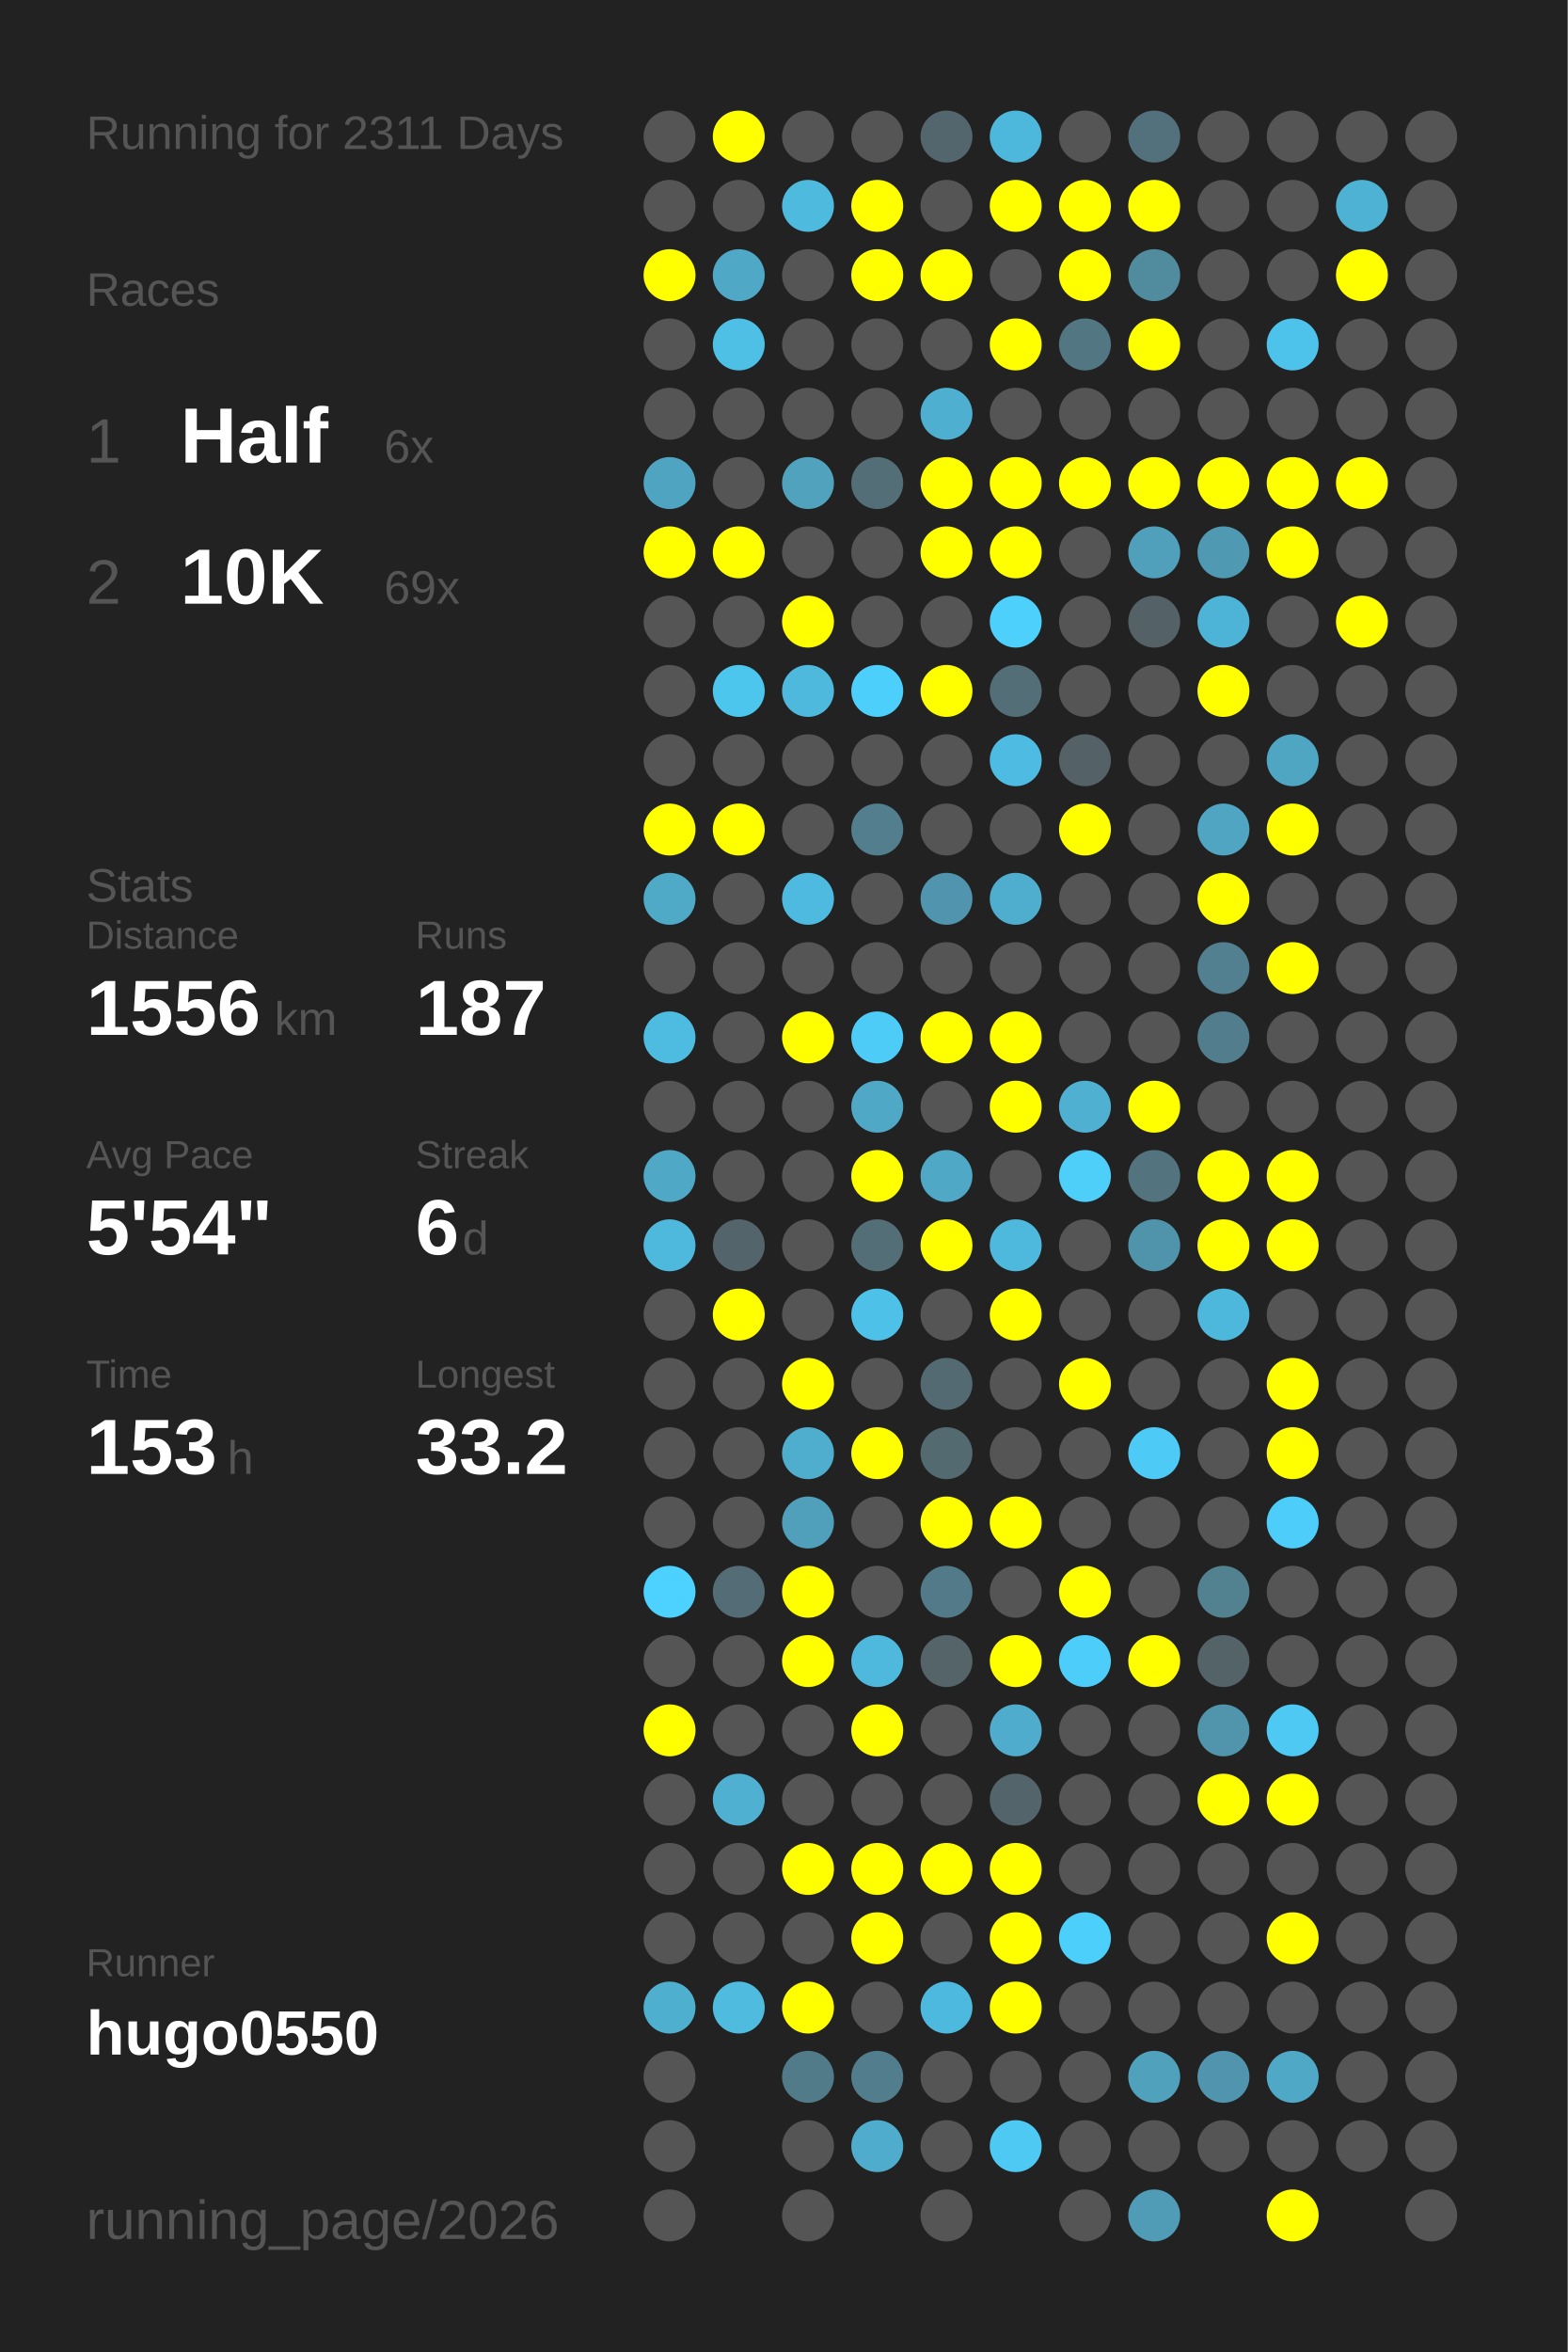
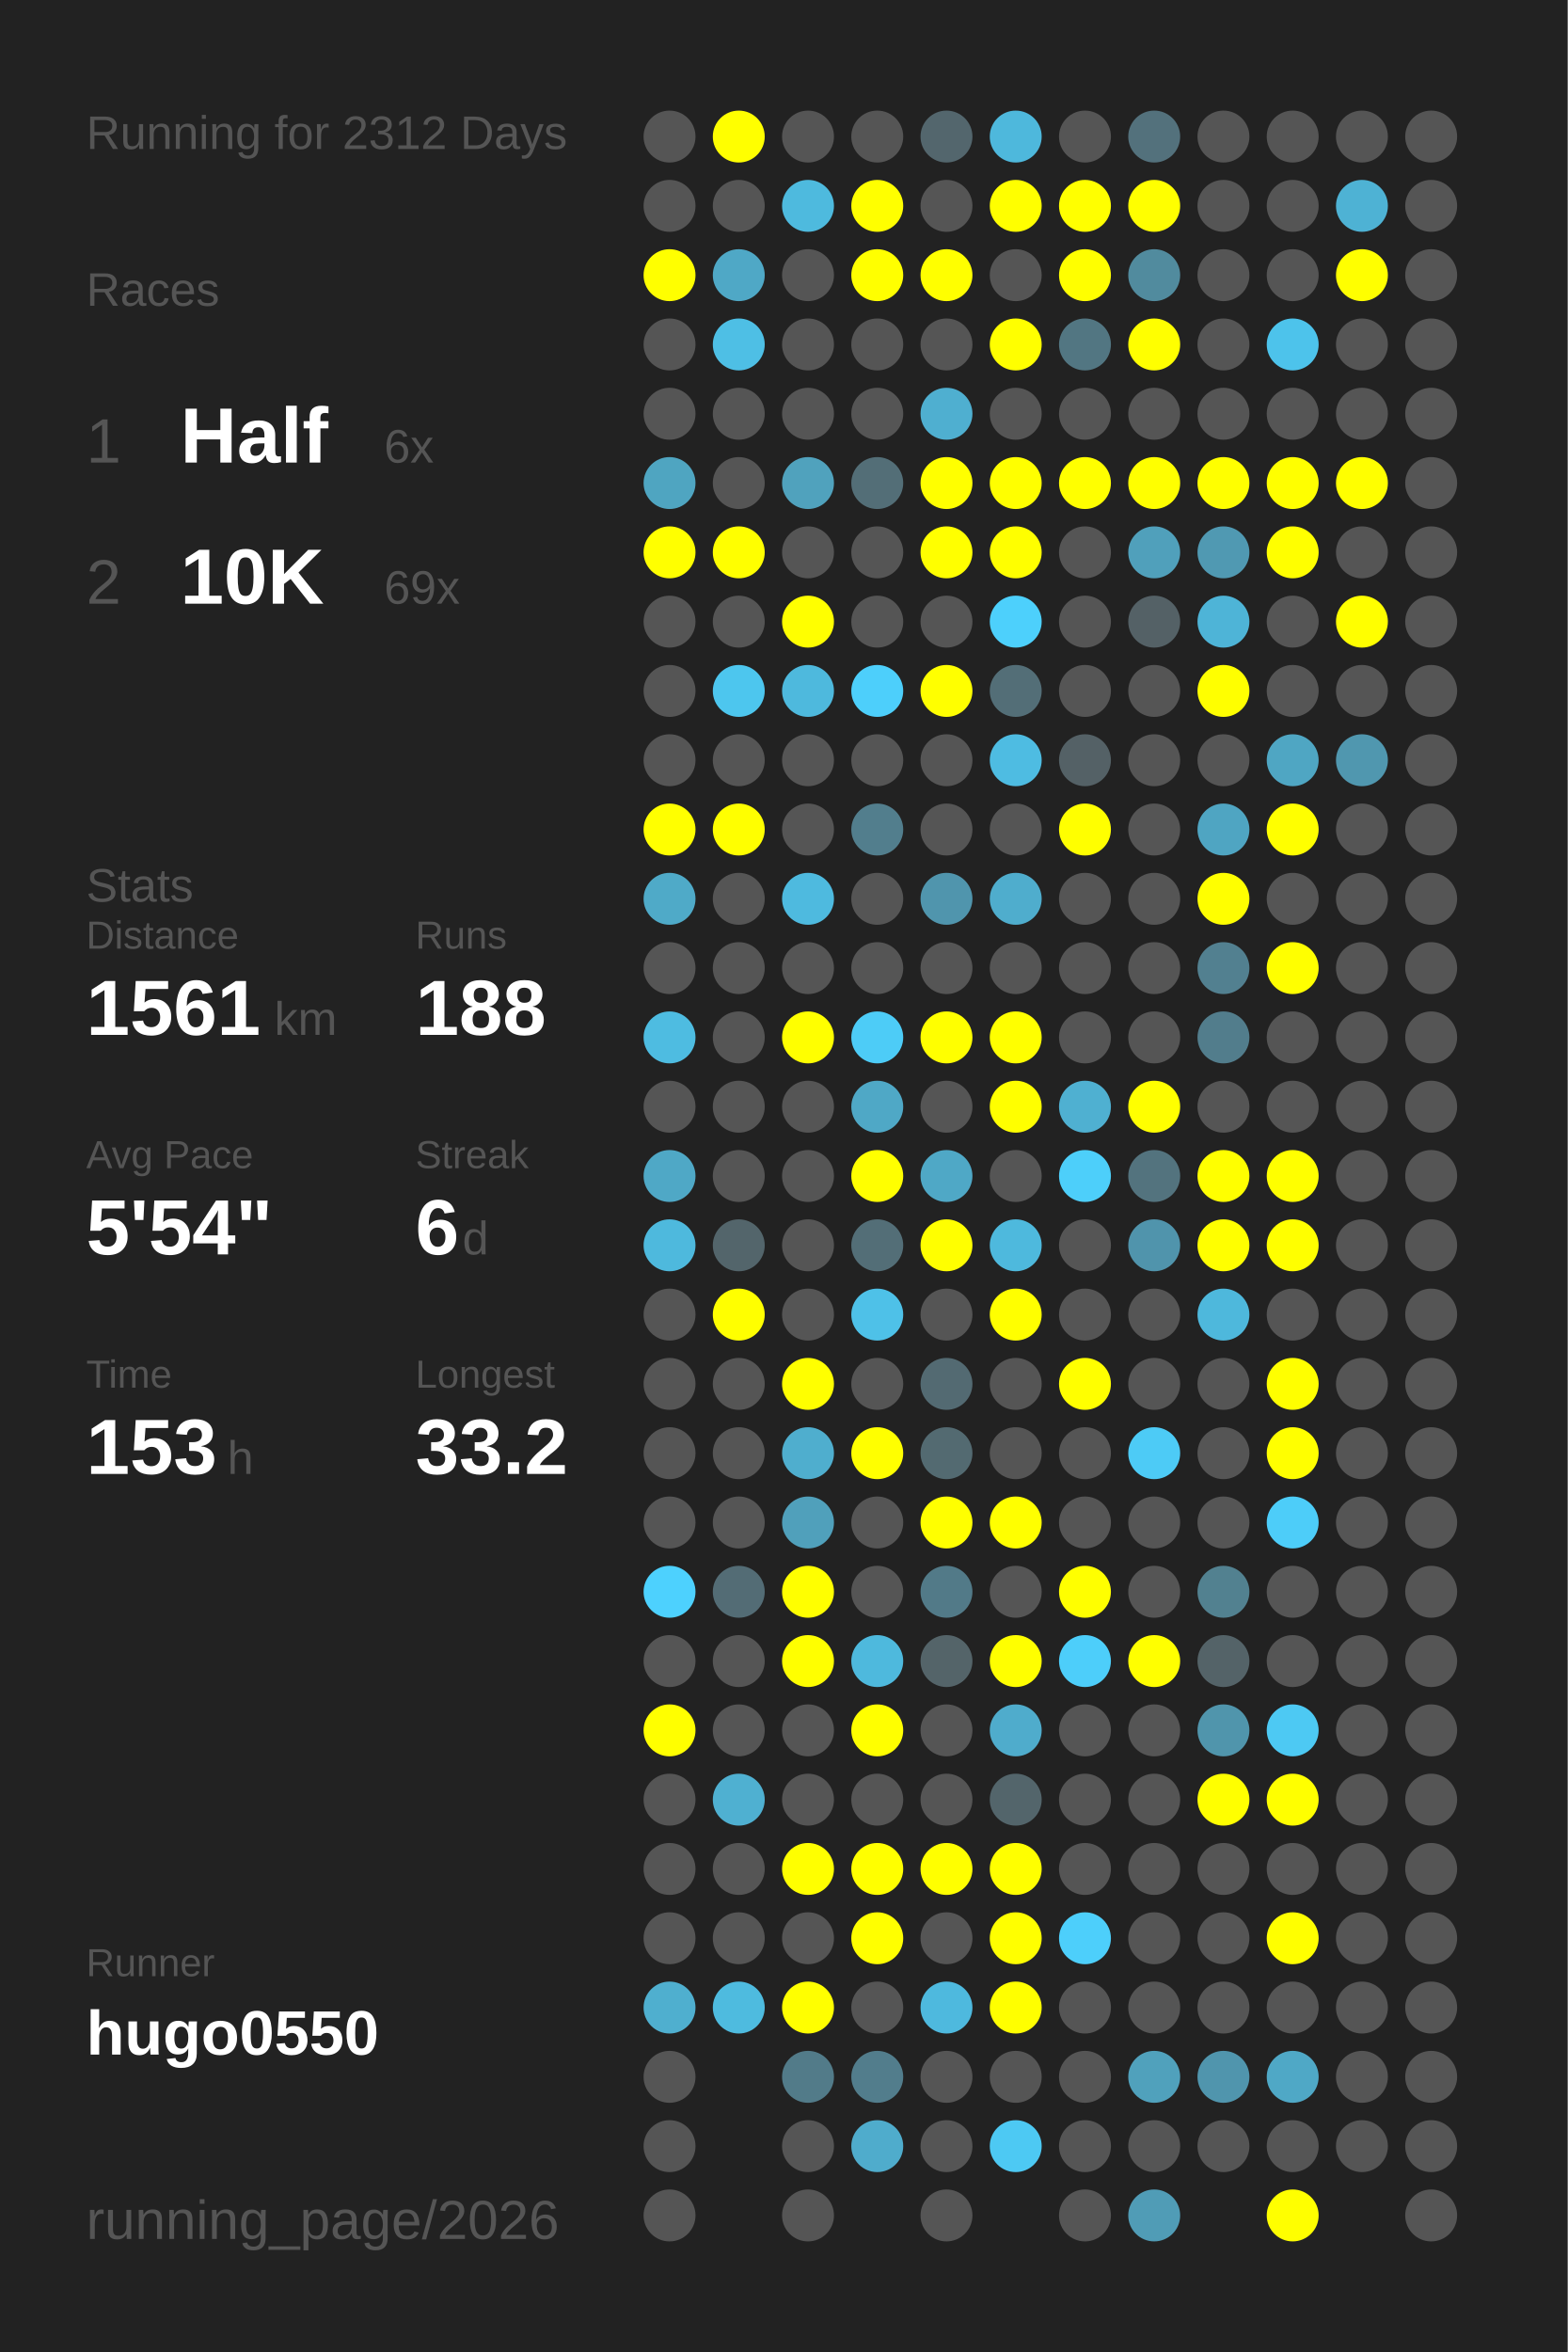
<svg xmlns="http://www.w3.org/2000/svg" baseProfile="full" height="300mm" version="1.1" viewBox="0,0,200,300" width="200mm">
  <defs />
  <rect fill="#222222" height="300" width="200" x="0" y="0" />
-   <text fill="#555555" style="font-size:6px; font-family:Arial;" x="11" y="19">Running for 2311 Days</text>
+   <text fill="#555555" style="font-size:6px; font-family:Arial;" x="11" y="19">Running for 2312 Days</text>
  <text fill="#555555" style="font-size:6px; font-family:Arial;" x="11" y="39">Races</text>
  <text fill="#555555" style="font-size:8px; font-family:Arial;" x="11" y="59">1</text>
  <text fill="#FFFFFF" style="font-size:10px; font-family:Arial; font-weight:bold;" x="23" y="59">Half</text>
  <text fill="#555555" style="font-size:6px; font-family:Arial;" x="49" y="59">6x</text>
  <text fill="#555555" style="font-size:8px; font-family:Arial;" x="11" y="77">2</text>
  <text fill="#FFFFFF" style="font-size:10px; font-family:Arial; font-weight:bold;" x="23" y="77">10K</text>
  <text fill="#555555" style="font-size:6px; font-family:Arial;" x="49" y="77">69x</text>
  <text fill="#555555" style="font-size:6px; font-family:Arial;" x="11" y="115">Stats</text>
  <text fill="#555555" style="font-size:5px; font-family:Arial;" x="11" y="121">Distance</text>
-   <text fill="#FFFFFF" style="font-size:10px; font-family:Arial; font-weight:bold;" x="11" y="132">1556</text>
+   <text fill="#FFFFFF" style="font-size:10px; font-family:Arial; font-weight:bold;" x="11" y="132">1561</text>
  <text fill="#555555" style="font-size:6px; font-family:Arial;" x="35" y="132">km</text>
  <text fill="#555555" style="font-size:5px; font-family:Arial;" x="53" y="121">Runs</text>
-   <text fill="#FFFFFF" style="font-size:10px; font-family:Arial; font-weight:bold;" x="53" y="132">187</text>
+   <text fill="#FFFFFF" style="font-size:10px; font-family:Arial; font-weight:bold;" x="53" y="132">188</text>
  <text fill="#555555" style="font-size:5px; font-family:Arial;" x="11" y="149">Avg Pace</text>
  <text fill="#FFFFFF" style="font-size:10px; font-family:Arial; font-weight:bold;" x="11" y="160">5'54"</text>
  <text fill="#555555" style="font-size:5px; font-family:Arial;" x="53" y="149">Streak</text>
  <text fill="#FFFFFF" style="font-size:10px; font-family:Arial; font-weight:bold;" x="53" y="160">6</text>
  <text fill="#555555" style="font-size:6px; font-family:Arial;" x="59" y="160">d</text>
  <text fill="#555555" style="font-size:5px; font-family:Arial;" x="11" y="177">Time</text>
  <text fill="#FFFFFF" style="font-size:10px; font-family:Arial; font-weight:bold;" x="11" y="188">153</text>
  <text fill="#555555" style="font-size:6px; font-family:Arial;" x="29" y="188">h</text>
  <text fill="#555555" style="font-size:5px; font-family:Arial;" x="53" y="177">Longest</text>
  <text fill="#FFFFFF" style="font-size:10px; font-family:Arial; font-weight:bold;" x="53" y="188">33.2</text>
  <text fill="#555555" style="font-size:5px; font-family:Arial;" x="11" y="252.065">Runner</text>
  <text fill="#FFFFFF" style="font-size:8px; font-family:Arial; font-weight:bold;" x="11" y="262.065">hugo0550</text>
  <text fill="#555555" style="font-size:7px; font-family:Arial;" x="11" y="285.581">running_page/2026</text>
  <circle cx="85.417" cy="17.419" fill="#555555" r="3.312" />
  <circle cx="85.417" cy="26.258" fill="#555555" r="3.312" />
  <circle cx="85.417" cy="35.097" fill="#FFFF00" r="3.312" />
  <circle cx="85.417" cy="43.935" fill="#555555" r="3.312" />
  <circle cx="85.417" cy="52.774" fill="#555555" r="3.312" />
  <circle cx="85.417" cy="61.613" fill="#4fa5c1" r="3.312" />
  <circle cx="85.417" cy="70.452" fill="#FFFF00" r="3.312" />
  <circle cx="85.417" cy="79.29" fill="#555555" r="3.312" />
  <circle cx="85.417" cy="88.129" fill="#555555" r="3.312" />
  <circle cx="85.417" cy="96.968" fill="#555555" r="3.312" />
  <circle cx="85.417" cy="105.806" fill="#FFFF00" r="3.312" />
  <circle cx="85.417" cy="114.645" fill="#4faac8" r="3.312" />
  <circle cx="85.417" cy="123.484" fill="#555555" r="3.312" />
  <circle cx="85.417" cy="132.323" fill="#4ebce1" r="3.312" />
  <circle cx="85.417" cy="141.161" fill="#555555" r="3.312" />
  <circle cx="85.417" cy="150" fill="#4fa8c6" r="3.312" />
  <circle cx="85.417" cy="158.839" fill="#4eb9dd" r="3.312" />
  <circle cx="85.417" cy="167.677" fill="#555555" r="3.312" />
  <circle cx="85.417" cy="176.516" fill="#555555" r="3.312" />
  <circle cx="85.417" cy="185.355" fill="#555555" r="3.312" />
  <circle cx="85.417" cy="194.194" fill="#555555" r="3.312" />
  <circle cx="85.417" cy="203.032" fill="#4dd1fe" r="3.312" />
  <circle cx="85.417" cy="211.871" fill="#555555" r="3.312" />
  <circle cx="85.417" cy="220.71" fill="#FFFF00" r="3.312" />
  <circle cx="85.417" cy="229.548" fill="#555555" r="3.312" />
  <circle cx="85.417" cy="238.387" fill="#555555" r="3.312" />
  <circle cx="85.417" cy="247.226" fill="#555555" r="3.312" />
  <circle cx="85.417" cy="256.065" fill="#4fafcf" r="3.312" />
  <circle cx="85.417" cy="264.903" fill="#555555" r="3.312" />
  <circle cx="85.417" cy="273.742" fill="#555555" r="3.312" />
  <circle cx="85.417" cy="282.581" fill="#555555" r="3.312" />
  <circle cx="94.25" cy="17.419" fill="#FFFF00" r="3.312" />
  <circle cx="94.25" cy="26.258" fill="#555555" r="3.312" />
  <circle cx="94.25" cy="35.097" fill="#4fa8c6" r="3.312" />
  <circle cx="94.25" cy="43.935" fill="#4ebfe5" r="3.312" />
  <circle cx="94.25" cy="52.774" fill="#555555" r="3.312" />
  <circle cx="94.25" cy="61.613" fill="#555555" r="3.312" />
  <circle cx="94.25" cy="70.452" fill="#FFFF00" r="3.312" />
  <circle cx="94.25" cy="79.29" fill="#555555" r="3.312" />
  <circle cx="94.25" cy="88.129" fill="#4dc6ee" r="3.312" />
  <circle cx="94.25" cy="96.968" fill="#555555" r="3.312" />
  <circle cx="94.25" cy="105.806" fill="#FFFF00" r="3.312" />
  <circle cx="94.25" cy="114.645" fill="#555555" r="3.312" />
  <circle cx="94.25" cy="123.484" fill="#555555" r="3.312" />
  <circle cx="94.25" cy="132.323" fill="#555555" r="3.312" />
  <circle cx="94.25" cy="141.161" fill="#555555" r="3.312" />
  <circle cx="94.25" cy="150" fill="#555555" r="3.312" />
  <circle cx="94.25" cy="158.839" fill="#53656b" r="3.312" />
  <circle cx="94.25" cy="167.677" fill="#FFFF00" r="3.312" />
  <circle cx="94.25" cy="176.516" fill="#555555" r="3.312" />
  <circle cx="94.25" cy="185.355" fill="#555555" r="3.312" />
  <circle cx="94.25" cy="194.194" fill="#555555" r="3.312" />
  <circle cx="94.25" cy="203.032" fill="#536c75" r="3.312" />
  <circle cx="94.25" cy="211.871" fill="#555555" r="3.312" />
  <circle cx="94.25" cy="220.71" fill="#555555" r="3.312" />
  <circle cx="94.25" cy="229.548" fill="#4fb0d1" r="3.312" />
  <circle cx="94.25" cy="238.387" fill="#555555" r="3.312" />
  <circle cx="94.25" cy="247.226" fill="#555555" r="3.312" />
  <circle cx="94.25" cy="256.065" fill="#4ebbdf" r="3.312" />
  <circle cx="103.083" cy="17.419" fill="#555555" r="3.312" />
  <circle cx="103.083" cy="26.258" fill="#4ebade" r="3.312" />
  <circle cx="103.083" cy="35.097" fill="#555555" r="3.312" />
  <circle cx="103.083" cy="43.935" fill="#555555" r="3.312" />
  <circle cx="103.083" cy="52.774" fill="#555555" r="3.312" />
  <circle cx="103.083" cy="61.613" fill="#50a2bd" r="3.312" />
  <circle cx="103.083" cy="70.452" fill="#555555" r="3.312" />
  <circle cx="103.083" cy="79.29" fill="#FFFF00" r="3.312" />
  <circle cx="103.083" cy="88.129" fill="#4eb9dd" r="3.312" />
  <circle cx="103.083" cy="96.968" fill="#555555" r="3.312" />
  <circle cx="103.083" cy="105.806" fill="#555555" r="3.312" />
  <circle cx="103.083" cy="114.645" fill="#4ebadf" r="3.312" />
  <circle cx="103.083" cy="123.484" fill="#555555" r="3.312" />
  <circle cx="103.083" cy="132.323" fill="#FFFF00" r="3.312" />
  <circle cx="103.083" cy="141.161" fill="#555555" r="3.312" />
  <circle cx="103.083" cy="150" fill="#555555" r="3.312" />
  <circle cx="103.083" cy="158.839" fill="#555555" r="3.312" />
  <circle cx="103.083" cy="167.677" fill="#555555" r="3.312" />
  <circle cx="103.083" cy="176.516" fill="#FFFF00" r="3.312" />
  <circle cx="103.083" cy="185.355" fill="#4faece" r="3.312" />
  <circle cx="103.083" cy="194.194" fill="#50a0bb" r="3.312" />
  <circle cx="103.083" cy="203.032" fill="#FFFF00" r="3.312" />
  <circle cx="103.083" cy="211.871" fill="#FFFF00" r="3.312" />
  <circle cx="103.083" cy="220.71" fill="#555555" r="3.312" />
  <circle cx="103.083" cy="229.548" fill="#555555" r="3.312" />
  <circle cx="103.083" cy="238.387" fill="#FFFF00" r="3.312" />
  <circle cx="103.083" cy="247.226" fill="#555555" r="3.312" />
  <circle cx="103.083" cy="256.065" fill="#FFFF00" r="3.312" />
  <circle cx="103.083" cy="264.903" fill="#527b89" r="3.312" />
  <circle cx="103.083" cy="273.742" fill="#555555" r="3.312" />
  <circle cx="103.083" cy="282.581" fill="#555555" r="3.312" />
  <circle cx="111.917" cy="17.419" fill="#555555" r="3.312" />
  <circle cx="111.917" cy="26.258" fill="#FFFF00" r="3.312" />
  <circle cx="111.917" cy="35.097" fill="#FFFF00" r="3.312" />
  <circle cx="111.917" cy="43.935" fill="#555555" r="3.312" />
  <circle cx="111.917" cy="52.774" fill="#555555" r="3.312" />
  <circle cx="111.917" cy="61.613" fill="#536e77" r="3.312" />
  <circle cx="111.917" cy="70.452" fill="#555555" r="3.312" />
  <circle cx="111.917" cy="79.29" fill="#555555" r="3.312" />
  <circle cx="111.917" cy="88.129" fill="#4dcffb" r="3.312" />
  <circle cx="111.917" cy="96.968" fill="#555555" r="3.312" />
  <circle cx="111.917" cy="105.806" fill="#527e8d" r="3.312" />
  <circle cx="111.917" cy="114.645" fill="#555555" r="3.312" />
  <circle cx="111.917" cy="123.484" fill="#555555" r="3.312" />
  <circle cx="111.917" cy="132.323" fill="#4dccf7" r="3.312" />
  <circle cx="111.917" cy="141.161" fill="#4fa8c6" r="3.312" />
  <circle cx="111.917" cy="150" fill="#FFFF00" r="3.312" />
  <circle cx="111.917" cy="158.839" fill="#536e77" r="3.312" />
  <circle cx="111.917" cy="167.677" fill="#4ec1e8" r="3.312" />
  <circle cx="111.917" cy="176.516" fill="#555555" r="3.312" />
  <circle cx="111.917" cy="185.355" fill="#FFFF00" r="3.312" />
  <circle cx="111.917" cy="194.194" fill="#555555" r="3.312" />
  <circle cx="111.917" cy="203.032" fill="#555555" r="3.312" />
  <circle cx="111.917" cy="211.871" fill="#4eb9dd" r="3.312" />
  <circle cx="111.917" cy="220.71" fill="#FFFF00" r="3.312" />
  <circle cx="111.917" cy="229.548" fill="#555555" r="3.312" />
  <circle cx="111.917" cy="238.387" fill="#FFFF00" r="3.312" />
  <circle cx="111.917" cy="247.226" fill="#FFFF00" r="3.312" />
  <circle cx="111.917" cy="256.065" fill="#555555" r="3.312" />
  <circle cx="111.917" cy="264.903" fill="#527d8c" r="3.312" />
  <circle cx="111.917" cy="273.742" fill="#4faccc" r="3.312" />
  <circle cx="120.75" cy="17.419" fill="#53666d" r="3.312" />
  <circle cx="120.75" cy="26.258" fill="#555555" r="3.312" />
  <circle cx="120.75" cy="35.097" fill="#FFFF00" r="3.312" />
  <circle cx="120.75" cy="43.935" fill="#555555" r="3.312" />
  <circle cx="120.75" cy="52.774" fill="#4fafd0" r="3.312" />
  <circle cx="120.75" cy="61.613" fill="#FFFF00" r="3.312" />
  <circle cx="120.75" cy="70.452" fill="#FFFF00" r="3.312" />
  <circle cx="120.75" cy="79.29" fill="#555555" r="3.312" />
  <circle cx="120.75" cy="88.129" fill="#FFFF00" r="3.312" />
  <circle cx="120.75" cy="96.968" fill="#555555" r="3.312" />
  <circle cx="120.75" cy="105.806" fill="#555555" r="3.312" />
  <circle cx="120.75" cy="114.645" fill="#5095ad" r="3.312" />
  <circle cx="120.75" cy="123.484" fill="#555555" r="3.312" />
  <circle cx="120.75" cy="132.323" fill="#FFFF00" r="3.312" />
  <circle cx="120.75" cy="141.161" fill="#555555" r="3.312" />
  <circle cx="120.75" cy="150" fill="#4fa8c6" r="3.312" />
  <circle cx="120.75" cy="158.839" fill="#FFFF00" r="3.312" />
  <circle cx="120.75" cy="167.677" fill="#555555" r="3.312" />
  <circle cx="120.75" cy="176.516" fill="#536a72" r="3.312" />
  <circle cx="120.75" cy="185.355" fill="#536a71" r="3.312" />
  <circle cx="120.75" cy="194.194" fill="#FFFF00" r="3.312" />
  <circle cx="120.75" cy="203.032" fill="#527a88" r="3.312" />
  <circle cx="120.75" cy="211.871" fill="#546469" r="3.312" />
  <circle cx="120.75" cy="220.71" fill="#555555" r="3.312" />
  <circle cx="120.75" cy="229.548" fill="#555555" r="3.312" />
  <circle cx="120.75" cy="238.387" fill="#FFFF00" r="3.312" />
  <circle cx="120.75" cy="247.226" fill="#555555" r="3.312" />
  <circle cx="120.75" cy="256.065" fill="#4eb9de" r="3.312" />
  <circle cx="120.75" cy="264.903" fill="#555555" r="3.312" />
  <circle cx="120.75" cy="273.742" fill="#555555" r="3.312" />
  <circle cx="120.75" cy="282.581" fill="#555555" r="3.312" />
  <circle cx="129.583" cy="17.419" fill="#4eb8dc" r="3.312" />
  <circle cx="129.583" cy="26.258" fill="#FFFF00" r="3.312" />
  <circle cx="129.583" cy="35.097" fill="#555555" r="3.312" />
  <circle cx="129.583" cy="43.935" fill="#FFFF00" r="3.312" />
  <circle cx="129.583" cy="52.774" fill="#555555" r="3.312" />
  <circle cx="129.583" cy="61.613" fill="#FFFF00" r="3.312" />
  <circle cx="129.583" cy="70.452" fill="#FFFF00" r="3.312" />
  <circle cx="129.583" cy="79.29" fill="#4dd0fc" r="3.312" />
  <circle cx="129.583" cy="88.129" fill="#536e77" r="3.312" />
  <circle cx="129.583" cy="96.968" fill="#4ebce2" r="3.312" />
  <circle cx="129.583" cy="105.806" fill="#555555" r="3.312" />
  <circle cx="129.583" cy="114.645" fill="#4fadcd" r="3.312" />
  <circle cx="129.583" cy="123.484" fill="#555555" r="3.312" />
  <circle cx="129.583" cy="132.323" fill="#FFFF00" r="3.312" />
  <circle cx="129.583" cy="141.161" fill="#FFFF00" r="3.312" />
  <circle cx="129.583" cy="150" fill="#555555" r="3.312" />
  <circle cx="129.583" cy="158.839" fill="#4eb9dd" r="3.312" />
  <circle cx="129.583" cy="167.677" fill="#FFFF00" r="3.312" />
  <circle cx="129.583" cy="176.516" fill="#555555" r="3.312" />
  <circle cx="129.583" cy="185.355" fill="#555555" r="3.312" />
  <circle cx="129.583" cy="194.194" fill="#FFFF00" r="3.312" />
  <circle cx="129.583" cy="203.032" fill="#555555" r="3.312" />
  <circle cx="129.583" cy="211.871" fill="#FFFF00" r="3.312" />
  <circle cx="129.583" cy="220.71" fill="#4faccc" r="3.312" />
  <circle cx="129.583" cy="229.548" fill="#53656b" r="3.312" />
  <circle cx="129.583" cy="238.387" fill="#FFFF00" r="3.312" />
  <circle cx="129.583" cy="247.226" fill="#FFFF00" r="3.312" />
  <circle cx="129.583" cy="256.065" fill="#FFFF00" r="3.312" />
  <circle cx="129.583" cy="264.903" fill="#555555" r="3.312" />
  <circle cx="129.583" cy="273.742" fill="#4dc9f3" r="3.312" />
  <circle cx="138.417" cy="17.419" fill="#555555" r="3.312" />
  <circle cx="138.417" cy="26.258" fill="#FFFF00" r="3.312" />
  <circle cx="138.417" cy="35.097" fill="#FFFF00" r="3.312" />
  <circle cx="138.417" cy="43.935" fill="#527682" r="3.312" />
  <circle cx="138.417" cy="52.774" fill="#555555" r="3.312" />
  <circle cx="138.417" cy="61.613" fill="#FFFF00" r="3.312" />
  <circle cx="138.417" cy="70.452" fill="#555555" r="3.312" />
  <circle cx="138.417" cy="79.29" fill="#555555" r="3.312" />
  <circle cx="138.417" cy="88.129" fill="#555555" r="3.312" />
  <circle cx="138.417" cy="96.968" fill="#546166" r="3.312" />
  <circle cx="138.417" cy="105.806" fill="#FFFF00" r="3.312" />
  <circle cx="138.417" cy="114.645" fill="#555555" r="3.312" />
  <circle cx="138.417" cy="123.484" fill="#555555" r="3.312" />
  <circle cx="138.417" cy="132.323" fill="#555555" r="3.312" />
  <circle cx="138.417" cy="141.161" fill="#4fb0d1" r="3.312" />
  <circle cx="138.417" cy="150" fill="#4dcffa" r="3.312" />
  <circle cx="138.417" cy="158.839" fill="#555555" r="3.312" />
  <circle cx="138.417" cy="167.677" fill="#555555" r="3.312" />
  <circle cx="138.417" cy="176.516" fill="#FFFF00" r="3.312" />
  <circle cx="138.417" cy="185.355" fill="#555555" r="3.312" />
  <circle cx="138.417" cy="194.194" fill="#555555" r="3.312" />
  <circle cx="138.417" cy="203.032" fill="#FFFF00" r="3.312" />
  <circle cx="138.417" cy="211.871" fill="#4dcefa" r="3.312" />
  <circle cx="138.417" cy="220.71" fill="#555555" r="3.312" />
  <circle cx="138.417" cy="229.548" fill="#555555" r="3.312" />
  <circle cx="138.417" cy="238.387" fill="#555555" r="3.312" />
  <circle cx="138.417" cy="247.226" fill="#4dcffb" r="3.312" />
  <circle cx="138.417" cy="256.065" fill="#555555" r="3.312" />
  <circle cx="138.417" cy="264.903" fill="#555555" r="3.312" />
  <circle cx="138.417" cy="273.742" fill="#555555" r="3.312" />
  <circle cx="138.417" cy="282.581" fill="#555555" r="3.312" />
  <circle cx="147.25" cy="17.419" fill="#53717c" r="3.312" />
  <circle cx="147.25" cy="26.258" fill="#FFFF00" r="3.312" />
  <circle cx="147.25" cy="35.097" fill="#518b9e" r="3.312" />
  <circle cx="147.25" cy="43.935" fill="#FFFF00" r="3.312" />
  <circle cx="147.25" cy="52.774" fill="#555555" r="3.312" />
  <circle cx="147.25" cy="61.613" fill="#FFFF00" r="3.312" />
  <circle cx="147.25" cy="70.452" fill="#50a0bb" r="3.312" />
  <circle cx="147.25" cy="79.29" fill="#546166" r="3.312" />
  <circle cx="147.25" cy="88.129" fill="#555555" r="3.312" />
  <circle cx="147.25" cy="96.968" fill="#555555" r="3.312" />
  <circle cx="147.25" cy="105.806" fill="#555555" r="3.312" />
  <circle cx="147.25" cy="114.645" fill="#555555" r="3.312" />
  <circle cx="147.25" cy="123.484" fill="#555555" r="3.312" />
  <circle cx="147.25" cy="132.323" fill="#555555" r="3.312" />
  <circle cx="147.25" cy="141.161" fill="#FFFF00" r="3.312" />
  <circle cx="147.25" cy="150" fill="#53737e" r="3.312" />
  <circle cx="147.25" cy="158.839" fill="#5094ac" r="3.312" />
  <circle cx="147.25" cy="167.677" fill="#555555" r="3.312" />
  <circle cx="147.25" cy="176.516" fill="#555555" r="3.312" />
  <circle cx="147.25" cy="185.355" fill="#4dcbf6" r="3.312" />
  <circle cx="147.25" cy="194.194" fill="#555555" r="3.312" />
  <circle cx="147.25" cy="203.032" fill="#555555" r="3.312" />
  <circle cx="147.25" cy="211.871" fill="#FFFF00" r="3.312" />
  <circle cx="147.25" cy="220.71" fill="#555555" r="3.312" />
  <circle cx="147.25" cy="229.548" fill="#555555" r="3.312" />
  <circle cx="147.25" cy="238.387" fill="#555555" r="3.312" />
  <circle cx="147.25" cy="247.226" fill="#555555" r="3.312" />
  <circle cx="147.25" cy="256.065" fill="#555555" r="3.312" />
  <circle cx="147.25" cy="264.903" fill="#50a1bc" r="3.312" />
  <circle cx="147.25" cy="273.742" fill="#555555" r="3.312" />
  <circle cx="147.25" cy="282.581" fill="#509cb6" r="3.312" />
  <circle cx="156.083" cy="17.419" fill="#555555" r="3.312" />
  <circle cx="156.083" cy="26.258" fill="#555555" r="3.312" />
  <circle cx="156.083" cy="35.097" fill="#555555" r="3.312" />
  <circle cx="156.083" cy="43.935" fill="#555555" r="3.312" />
  <circle cx="156.083" cy="52.774" fill="#555555" r="3.312" />
  <circle cx="156.083" cy="61.613" fill="#FFFF00" r="3.312" />
  <circle cx="156.083" cy="70.452" fill="#5099b2" r="3.312" />
  <circle cx="156.083" cy="79.29" fill="#4eb4d7" r="3.312" />
  <circle cx="156.083" cy="88.129" fill="#FFFF00" r="3.312" />
  <circle cx="156.083" cy="96.968" fill="#555555" r="3.312" />
  <circle cx="156.083" cy="105.806" fill="#4fa5c2" r="3.312" />
  <circle cx="156.083" cy="114.645" fill="#FFFF00" r="3.312" />
  <circle cx="156.083" cy="123.484" fill="#528090" r="3.312" />
  <circle cx="156.083" cy="132.323" fill="#527d8c" r="3.312" />
  <circle cx="156.083" cy="141.161" fill="#555555" r="3.312" />
  <circle cx="156.083" cy="150" fill="#FFFF00" r="3.312" />
  <circle cx="156.083" cy="158.839" fill="#FFFF00" r="3.312" />
  <circle cx="156.083" cy="167.677" fill="#4eb8dc" r="3.312" />
  <circle cx="156.083" cy="176.516" fill="#555555" r="3.312" />
  <circle cx="156.083" cy="185.355" fill="#555555" r="3.312" />
  <circle cx="156.083" cy="194.194" fill="#555555" r="3.312" />
  <circle cx="156.083" cy="203.032" fill="#528190" r="3.312" />
  <circle cx="156.083" cy="211.871" fill="#546368" r="3.312" />
  <circle cx="156.083" cy="220.71" fill="#5095ac" r="3.312" />
  <circle cx="156.083" cy="229.548" fill="#FFFF00" r="3.312" />
  <circle cx="156.083" cy="238.387" fill="#555555" r="3.312" />
  <circle cx="156.083" cy="247.226" fill="#555555" r="3.312" />
  <circle cx="156.083" cy="256.065" fill="#555555" r="3.312" />
  <circle cx="156.083" cy="264.903" fill="#5095ad" r="3.312" />
  <circle cx="156.083" cy="273.742" fill="#555555" r="3.312" />
  <circle cx="164.917" cy="17.419" fill="#555555" r="3.312" />
  <circle cx="164.917" cy="26.258" fill="#555555" r="3.312" />
  <circle cx="164.917" cy="35.097" fill="#555555" r="3.312" />
  <circle cx="164.917" cy="43.935" fill="#4dc3eb" r="3.312" />
  <circle cx="164.917" cy="52.774" fill="#555555" r="3.312" />
  <circle cx="164.917" cy="61.613" fill="#FFFF00" r="3.312" />
  <circle cx="164.917" cy="70.452" fill="#FFFF00" r="3.312" />
  <circle cx="164.917" cy="79.29" fill="#555555" r="3.312" />
  <circle cx="164.917" cy="88.129" fill="#555555" r="3.312" />
  <circle cx="164.917" cy="96.968" fill="#4fa6c3" r="3.312" />
  <circle cx="164.917" cy="105.806" fill="#FFFF00" r="3.312" />
  <circle cx="164.917" cy="114.645" fill="#555555" r="3.312" />
  <circle cx="164.917" cy="123.484" fill="#FFFF00" r="3.312" />
  <circle cx="164.917" cy="132.323" fill="#555555" r="3.312" />
  <circle cx="164.917" cy="141.161" fill="#555555" r="3.312" />
  <circle cx="164.917" cy="150" fill="#FFFF00" r="3.312" />
  <circle cx="164.917" cy="158.839" fill="#FFFF00" r="3.312" />
  <circle cx="164.917" cy="167.677" fill="#555555" r="3.312" />
  <circle cx="164.917" cy="176.516" fill="#FFFF00" r="3.312" />
  <circle cx="164.917" cy="185.355" fill="#FFFF00" r="3.312" />
  <circle cx="164.917" cy="194.194" fill="#4dcdf9" r="3.312" />
  <circle cx="164.917" cy="203.032" fill="#555555" r="3.312" />
  <circle cx="164.917" cy="211.871" fill="#555555" r="3.312" />
  <circle cx="164.917" cy="220.71" fill="#4dc9f3" r="3.312" />
  <circle cx="164.917" cy="229.548" fill="#FFFF00" r="3.312" />
  <circle cx="164.917" cy="238.387" fill="#555555" r="3.312" />
  <circle cx="164.917" cy="247.226" fill="#FFFF00" r="3.312" />
  <circle cx="164.917" cy="256.065" fill="#555555" r="3.312" />
  <circle cx="164.917" cy="264.903" fill="#4fa8c6" r="3.312" />
  <circle cx="164.917" cy="273.742" fill="#555555" r="3.312" />
  <circle cx="164.917" cy="282.581" fill="#FFFF00" r="3.312" />
  <circle cx="173.75" cy="17.419" fill="#555555" r="3.312" />
  <circle cx="173.75" cy="26.258" fill="#4eb2d4" r="3.312" />
  <circle cx="173.75" cy="35.097" fill="#FFFF00" r="3.312" />
  <circle cx="173.75" cy="43.935" fill="#555555" r="3.312" />
  <circle cx="173.75" cy="52.774" fill="#555555" r="3.312" />
  <circle cx="173.75" cy="61.613" fill="#FFFF00" r="3.312" />
  <circle cx="173.75" cy="70.452" fill="#555555" r="3.312" />
  <circle cx="173.75" cy="79.29" fill="#FFFF00" r="3.312" />
  <circle cx="173.75" cy="88.129" fill="#555555" r="3.312" />
-   <circle cx="173.75" cy="96.968" fill="#555555" r="3.312" />
+   <circle cx="173.75" cy="96.968" fill="#5097af" r="3.312" />
  <circle cx="173.75" cy="105.806" fill="#555555" r="3.312" />
  <circle cx="173.75" cy="114.645" fill="#555555" r="3.312" />
  <circle cx="173.75" cy="123.484" fill="#555555" r="3.312" />
  <circle cx="173.75" cy="132.323" fill="#555555" r="3.312" />
  <circle cx="173.75" cy="141.161" fill="#555555" r="3.312" />
  <circle cx="173.75" cy="150" fill="#555555" r="3.312" />
  <circle cx="173.75" cy="158.839" fill="#555555" r="3.312" />
  <circle cx="173.75" cy="167.677" fill="#555555" r="3.312" />
  <circle cx="173.75" cy="176.516" fill="#555555" r="3.312" />
  <circle cx="173.75" cy="185.355" fill="#555555" r="3.312" />
  <circle cx="173.75" cy="194.194" fill="#555555" r="3.312" />
  <circle cx="173.75" cy="203.032" fill="#555555" r="3.312" />
  <circle cx="173.75" cy="211.871" fill="#555555" r="3.312" />
  <circle cx="173.75" cy="220.71" fill="#555555" r="3.312" />
  <circle cx="173.75" cy="229.548" fill="#555555" r="3.312" />
  <circle cx="173.75" cy="238.387" fill="#555555" r="3.312" />
  <circle cx="173.75" cy="247.226" fill="#555555" r="3.312" />
  <circle cx="173.75" cy="256.065" fill="#555555" r="3.312" />
  <circle cx="173.75" cy="264.903" fill="#555555" r="3.312" />
  <circle cx="173.75" cy="273.742" fill="#555555" r="3.312" />
  <circle cx="182.583" cy="17.419" fill="#555555" r="3.312" />
  <circle cx="182.583" cy="26.258" fill="#555555" r="3.312" />
  <circle cx="182.583" cy="35.097" fill="#555555" r="3.312" />
  <circle cx="182.583" cy="43.935" fill="#555555" r="3.312" />
  <circle cx="182.583" cy="52.774" fill="#555555" r="3.312" />
  <circle cx="182.583" cy="61.613" fill="#555555" r="3.312" />
  <circle cx="182.583" cy="70.452" fill="#555555" r="3.312" />
  <circle cx="182.583" cy="79.29" fill="#555555" r="3.312" />
  <circle cx="182.583" cy="88.129" fill="#555555" r="3.312" />
  <circle cx="182.583" cy="96.968" fill="#555555" r="3.312" />
  <circle cx="182.583" cy="105.806" fill="#555555" r="3.312" />
  <circle cx="182.583" cy="114.645" fill="#555555" r="3.312" />
  <circle cx="182.583" cy="123.484" fill="#555555" r="3.312" />
  <circle cx="182.583" cy="132.323" fill="#555555" r="3.312" />
  <circle cx="182.583" cy="141.161" fill="#555555" r="3.312" />
  <circle cx="182.583" cy="150" fill="#555555" r="3.312" />
  <circle cx="182.583" cy="158.839" fill="#555555" r="3.312" />
  <circle cx="182.583" cy="167.677" fill="#555555" r="3.312" />
  <circle cx="182.583" cy="176.516" fill="#555555" r="3.312" />
  <circle cx="182.583" cy="185.355" fill="#555555" r="3.312" />
  <circle cx="182.583" cy="194.194" fill="#555555" r="3.312" />
  <circle cx="182.583" cy="203.032" fill="#555555" r="3.312" />
  <circle cx="182.583" cy="211.871" fill="#555555" r="3.312" />
  <circle cx="182.583" cy="220.71" fill="#555555" r="3.312" />
  <circle cx="182.583" cy="229.548" fill="#555555" r="3.312" />
  <circle cx="182.583" cy="238.387" fill="#555555" r="3.312" />
  <circle cx="182.583" cy="247.226" fill="#555555" r="3.312" />
  <circle cx="182.583" cy="256.065" fill="#555555" r="3.312" />
  <circle cx="182.583" cy="264.903" fill="#555555" r="3.312" />
  <circle cx="182.583" cy="273.742" fill="#555555" r="3.312" />
  <circle cx="182.583" cy="282.581" fill="#555555" r="3.312" />
</svg>
